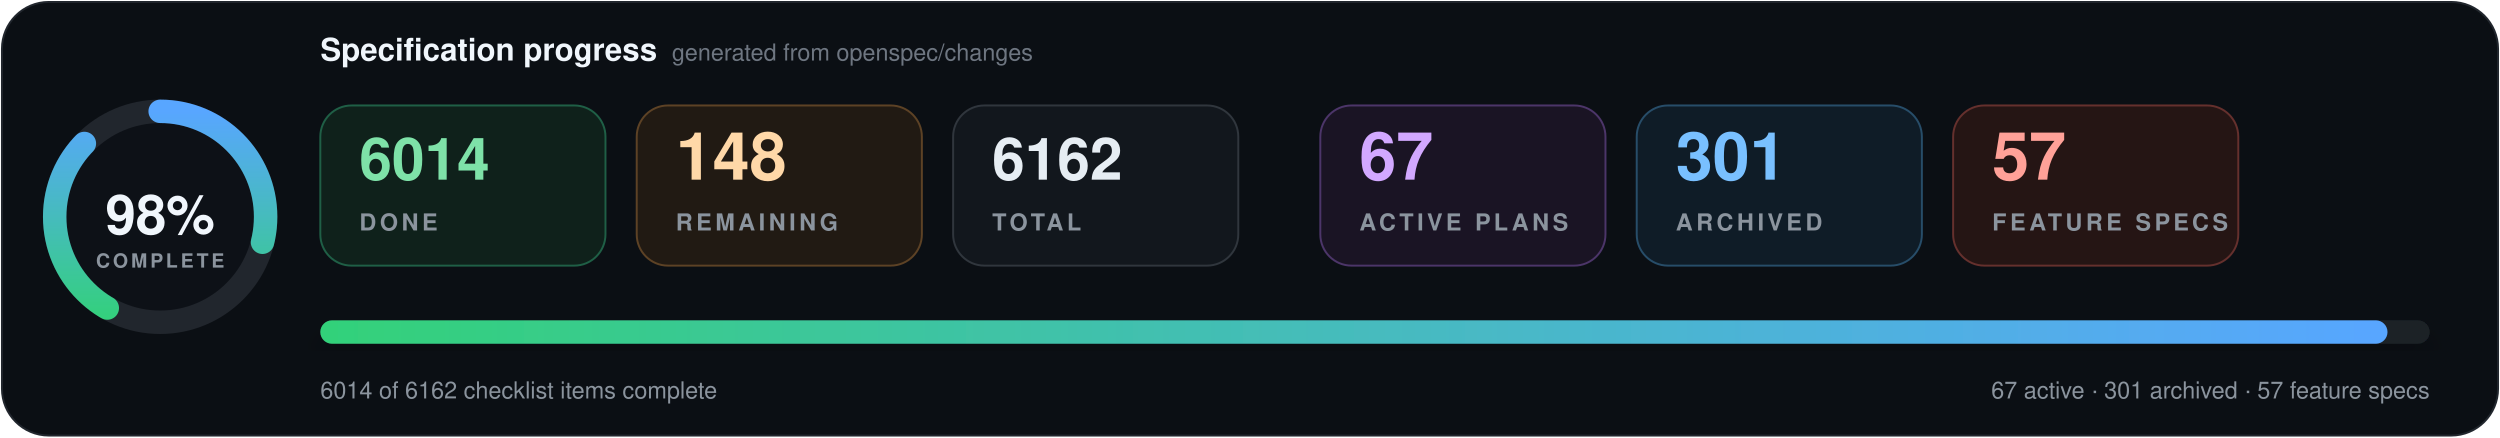
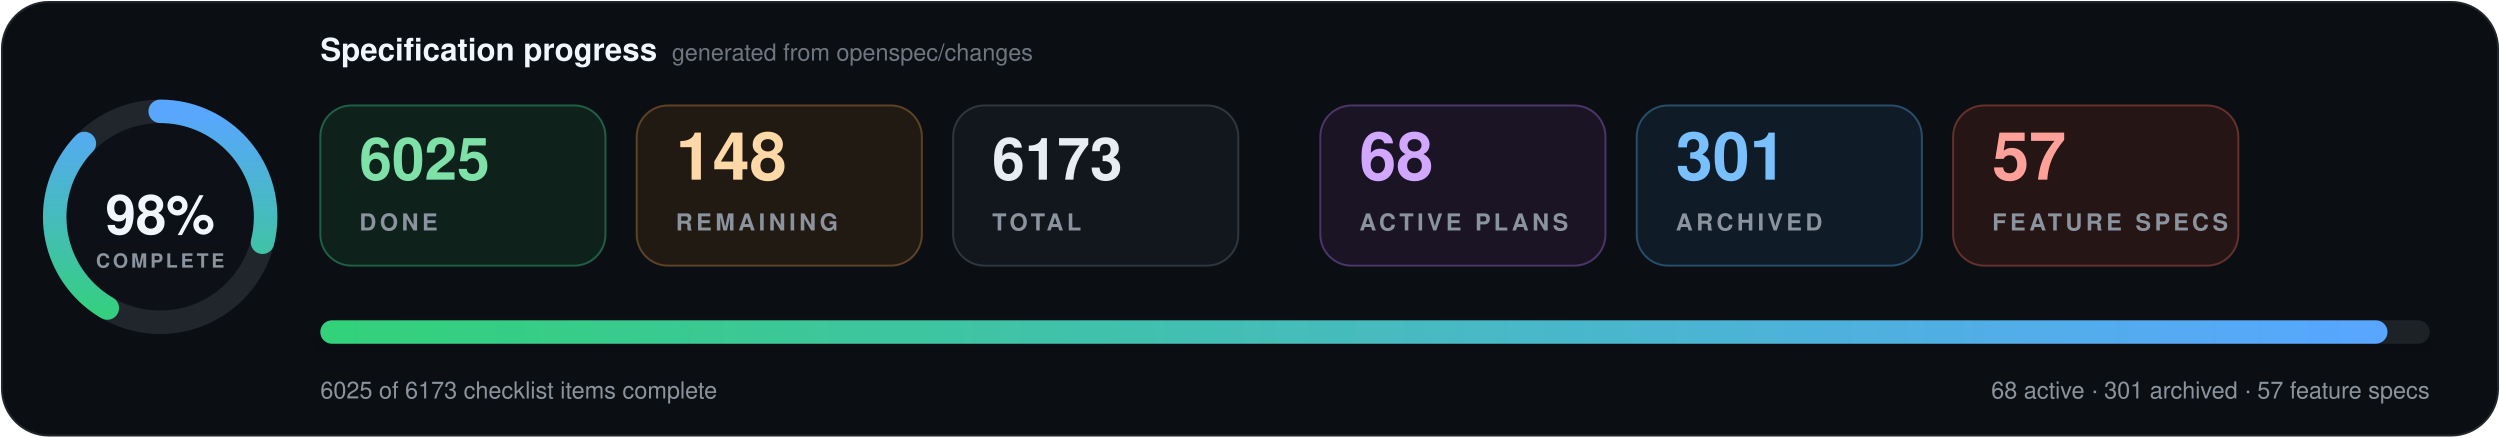
- <svg xmlns="http://www.w3.org/2000/svg" data-cache-version="1794845474" width="1280" height="224" viewBox="0 0 1280 224" role="img" aria-labelledby="title description" font-family="system-ui, -apple-system, BlinkMacSystemFont, 'Segoe UI', Helvetica, Arial, sans-serif" font-variant-numeric="tabular-nums">
+ <svg xmlns="http://www.w3.org/2000/svg" data-cache-version="1794847484" width="1280" height="224" viewBox="0 0 1280 224" role="img" aria-labelledby="title description" font-family="system-ui, -apple-system, BlinkMacSystemFont, 'Segoe UI', Helvetica, Arial, sans-serif" font-variant-numeric="tabular-nums">
  <defs>
    <linearGradient id="progress" x1="0" x2="1">
      <stop offset="0" stop-color="#33d17a" />
      <stop offset="1" stop-color="#58a6ff" />
    </linearGradient>
    <filter id="shadow" x="-10%" y="-20%" width="120%" height="150%">
      <feDropShadow dx="0" dy="7" stdDeviation="9" flood-color="#000" flood-opacity=".28" />
    </filter>
  </defs>
  <rect x="1" y="1" width="1278" height="222" rx="24" fill="#0b0f14" stroke="#21262d" />
  <g transform="translate(82 111)">
    <circle r="54" fill="#0d1117" stroke="#21262d" stroke-width="12" />
    <circle r="54" fill="none" stroke="url(#progress)" stroke-width="12" stroke-linecap="round" pathLength="100" stroke-dasharray="98 100" transform="rotate(-90)" />
    <text y="-1" text-anchor="middle" dominant-baseline="middle" fill="#f0f6fc" font-size="28" font-weight="800">98%</text>
    <text y="26" text-anchor="middle" fill="#8b949e" font-size="10" font-weight="700" letter-spacing="1.5">COMPLETE</text>
  </g>
  <text x="164" y="31" fill="#f0f6fc" font-size="16" font-weight="750">Specification progress</text>
  <text x="344" y="31" fill="#6e7681" font-size="12">generated from openspec/changes</text>
  <g transform="translate(164 54)">
    <rect width="146" height="82" rx="16" fill="#0f211b" stroke="#1f5f46" />
-     <text x="20" y="38" fill="#7ee2a8" font-size="30" font-weight="750">6014</text>
+     <text x="20" y="38" fill="#7ee2a8" font-size="30" font-weight="750">6025</text>
    <text x="20" y="64" fill="#8b949e" font-size="12" font-weight="700" letter-spacing="1.8">DONE</text>
  </g>
  <g transform="translate(326 54)">
    <rect width="146" height="82" rx="16" fill="#211a13" stroke="#5d4225" />
    <text x="20" y="38" fill="#ffd8a8" font-size="34" font-weight="750">148</text>
    <text x="20" y="64" fill="#8b949e" font-size="12" font-weight="700" letter-spacing="1.8">REMAINING</text>
  </g>
  <g transform="translate(488 54)">
    <rect width="146" height="82" rx="16" fill="#12171d" stroke="#30363d" />
-     <text x="20" y="38" fill="#e6edf3" font-size="30" font-weight="750">6162</text>
+     <text x="20" y="38" fill="#e6edf3" font-size="30" font-weight="750">6173</text>
    <text x="20" y="64" fill="#8b949e" font-size="12" font-weight="700" letter-spacing="1.8">TOTAL</text>
  </g>
  <g transform="translate(676 54)">
    <rect width="146" height="82" rx="16" fill="#1a1424" stroke="#4c3569" />
-     <text x="20" y="38" fill="#d2a8ff" font-size="34" font-weight="750">67</text>
+     <text x="20" y="38" fill="#d2a8ff" font-size="34" font-weight="750">68</text>
    <text x="20" y="64" fill="#8b949e" font-size="12" font-weight="700" letter-spacing="1.8">ACTIVE PLANS</text>
  </g>
  <g transform="translate(838 54)">
    <rect width="146" height="82" rx="16" fill="#0f1c27" stroke="#274d69" />
    <text x="20" y="38" fill="#79c0ff" font-size="34" font-weight="750">301</text>
    <text x="20" y="64" fill="#8b949e" font-size="12" font-weight="700" letter-spacing="1.8">ARCHIVED</text>
  </g>
  <g transform="translate(1000 54)">
    <rect width="146" height="82" rx="16" fill="#251514" stroke="#65302d" />
    <text x="20" y="38" fill="#ffa198" font-size="34" font-weight="750">57</text>
    <text x="20" y="64" fill="#8b949e" font-size="12" font-weight="700" letter-spacing="1.8">FEATURE SPECS</text>
  </g>
  <g filter="url(#shadow)">
    <rect x="164" y="164" width="1080" height="12" rx="6" fill="#1b2128" />
    <rect x="164" y="164" width="1058.4" height="12" rx="6" fill="url(#progress)" />
  </g>
-   <text x="164" y="204" fill="#8b949e" font-size="12">6014 of 6162 checklist items complete</text>
-   <text x="1244" y="204" text-anchor="end" fill="#8b949e" font-size="12">67 active · 301 archived · 57 feature specs</text>
+   <text x="164" y="204" fill="#8b949e" font-size="12">6025 of 6173 checklist items complete</text>
+   <text x="1244" y="204" text-anchor="end" fill="#8b949e" font-size="12">68 active · 301 archived · 57 feature specs</text>
</svg>
